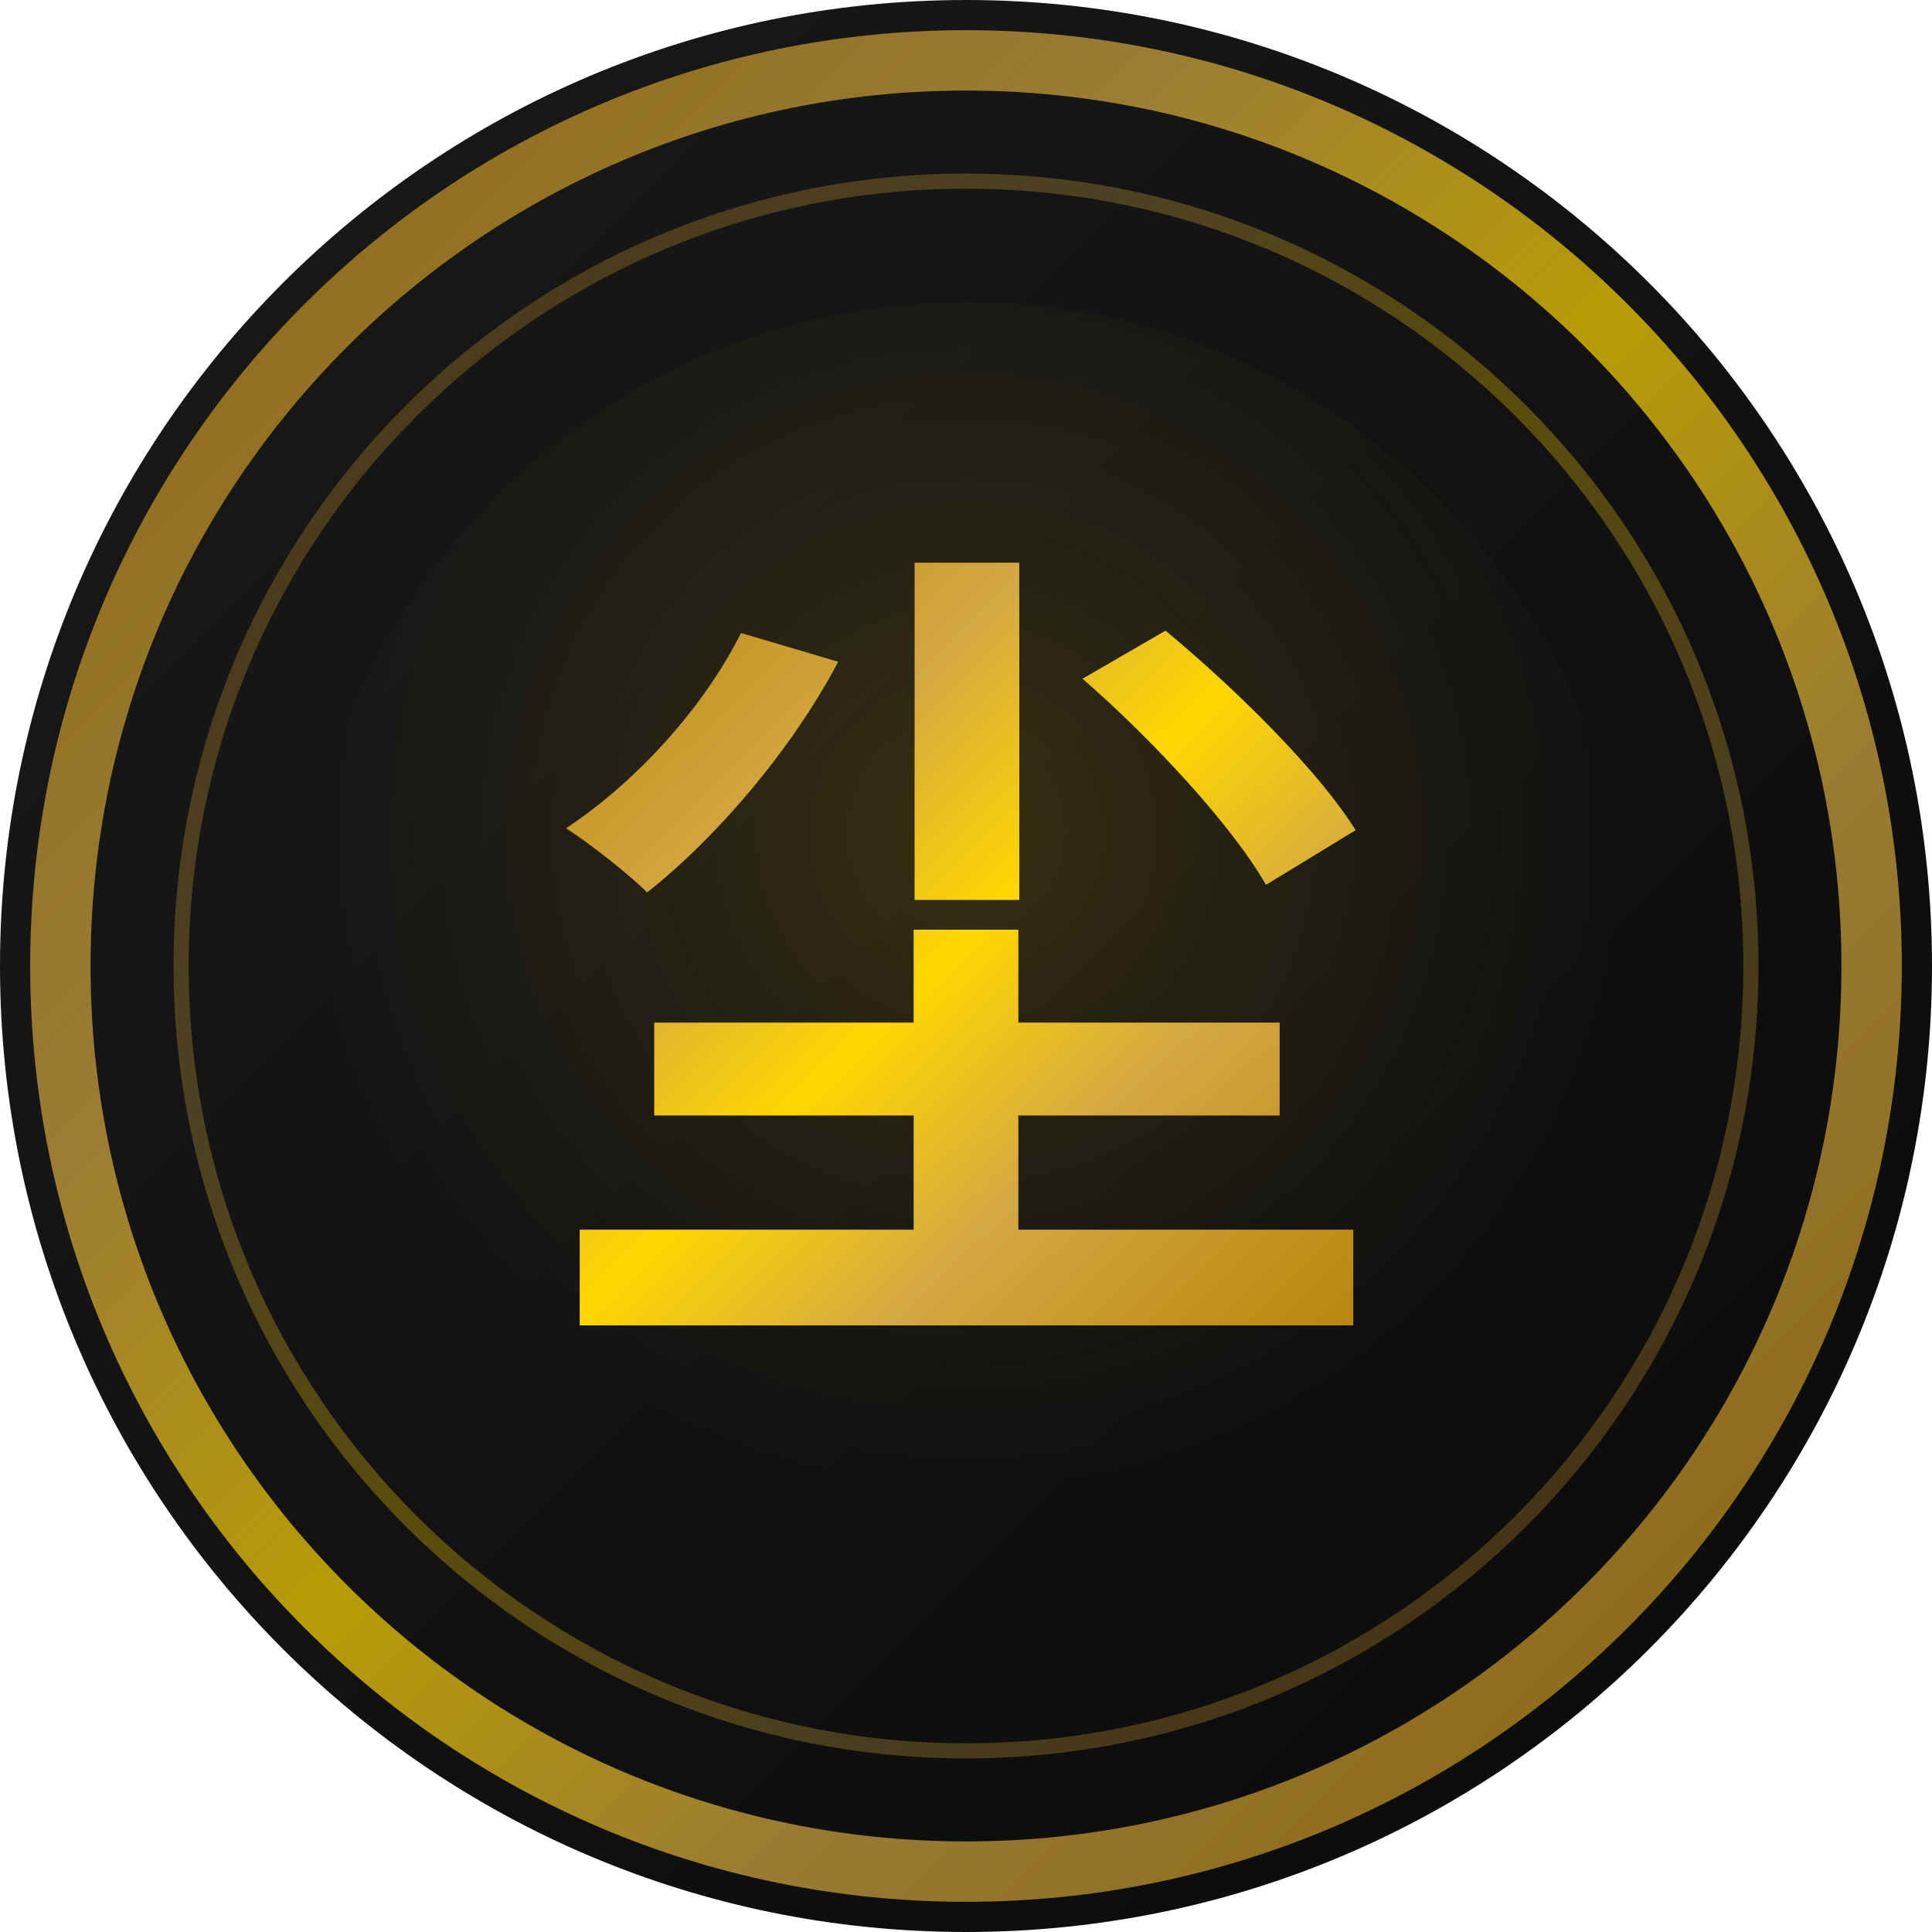
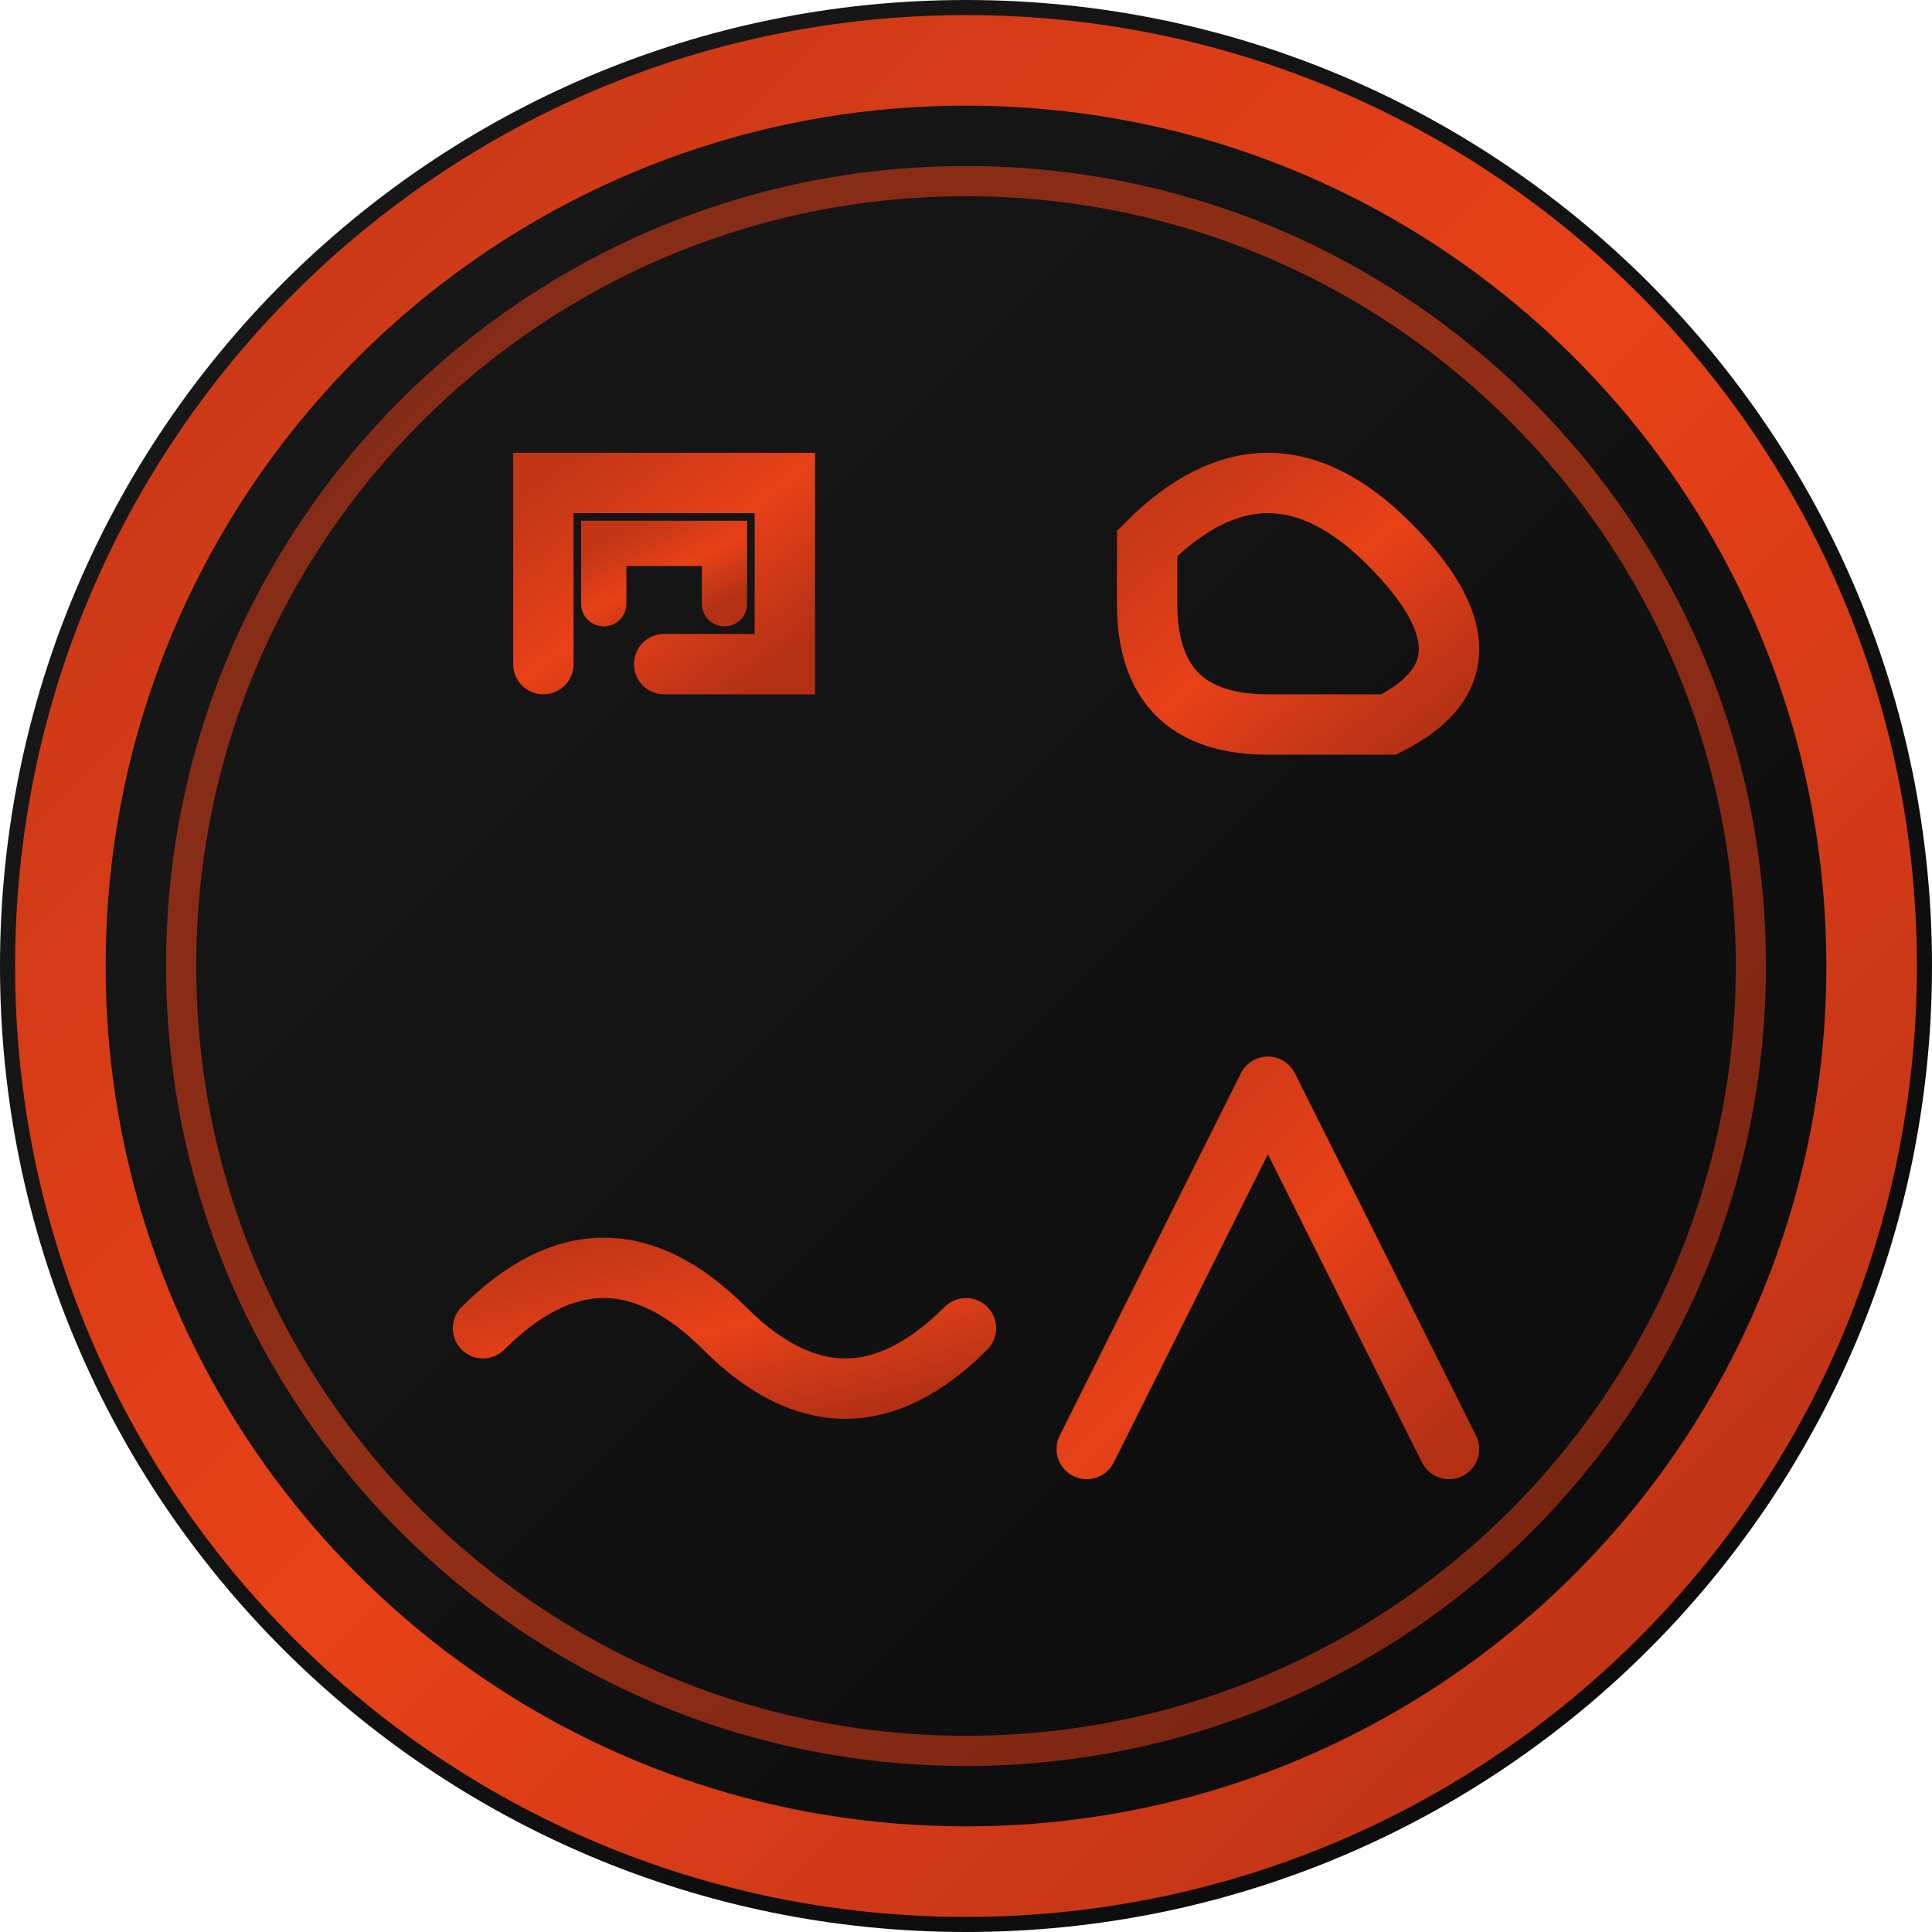
<svg xmlns="http://www.w3.org/2000/svg" viewBox="0 0 64 64">
  <defs>
-     <linearGradient id="g1" x1="0%" y1="0%" x2="100%" y2="100%">
+     <linearGradient id="bg" x1="0%" y1="0%" x2="100%" y2="100%">
      <stop offset="0%" stop-color="#1a1a1a" />
      <stop offset="100%" stop-color="#0a0a0a" />
    </linearGradient>
-     <linearGradient id="gold" x1="0%" y1="0%" x2="100%" y2="100%">
-       <stop offset="0%" stop-color="#b8860b" />
-       <stop offset="30%" stop-color="#d4a843" />
-       <stop offset="50%" stop-color="#ffd700" />
-       <stop offset="70%" stop-color="#d4a843" />
-       <stop offset="100%" stop-color="#b8860b" />
+     <linearGradient id="red" x1="0%" y1="0%" x2="100%" y2="100%">
+       <stop offset="0%" stop-color="#c23616" />
+       <stop offset="50%" stop-color="#e84118" />
+       <stop offset="100%" stop-color="#b33015" />
    </linearGradient>
-     <radialGradient id="glow" cx="50%" cy="40%" r="50%">
-       <stop offset="0%" stop-color="#ffd700" stop-opacity="0.15" />
-       <stop offset="100%" stop-color="#d4a843" stop-opacity="0" />
-     </radialGradient>
  </defs>
-   <circle cx="32" cy="32" r="32" fill="url(#g1)" />
-   <circle cx="32" cy="32" r="30" fill="none" stroke="url(#gold)" stroke-width="2" opacity="0.7" />
-   <circle cx="32" cy="32" r="26" fill="none" stroke="url(#gold)" stroke-width="0.5" opacity="0.3" />
-   <circle cx="32" cy="32" r="22" fill="url(#glow)" />
-   <text x="32" y="42" text-anchor="middle" font-family="Inter,serif" font-weight="800" font-size="28" fill="url(#gold)" style="text-shadow: 0 0 6px rgba(212,168,67,0.4)">尘</text>
+   <circle cx="32" cy="32" r="32" fill="url(#bg)" />
+   <circle cx="32" cy="32" r="30" fill="none" stroke="url(#red)" stroke-width="3" />
+   <circle cx="32" cy="32" r="26" fill="none" stroke="url(#red)" stroke-width="1" opacity="0.6" />
+   <line x1="32" y1="6" x2="32" y2="58" stroke="url(#red)" stroke-width="0.8" opacity="0.3" />
+   <line x1="6" y1="32" x2="58" y2="32" stroke="url(#red)" stroke-width="0.8" opacity="0.3" />
+   <path d="M18 22 L18 16 L26 16 L26 22 L22 22" fill="none" stroke="url(#red)" stroke-width="2" stroke-linecap="round" />
+   <path d="M20 20 L20 18 L24 18 L24 20" fill="none" stroke="url(#red)" stroke-width="1.5" stroke-linecap="round" />
+   <path d="M38 18 Q42 14 46 18 Q50 22 46 24 L42 24 Q38 24 38 20 Z" fill="none" stroke="url(#red)" stroke-width="2" stroke-linecap="round" />
+   <path d="M16 44 Q20 40 24 44 Q28 48 32 44" fill="none" stroke="url(#red)" stroke-width="2" stroke-linecap="round" />
+   <path d="M36 48 L42 36 L48 48" fill="none" stroke="url(#red)" stroke-width="2" stroke-linecap="round" stroke-linejoin="round" />
</svg>
